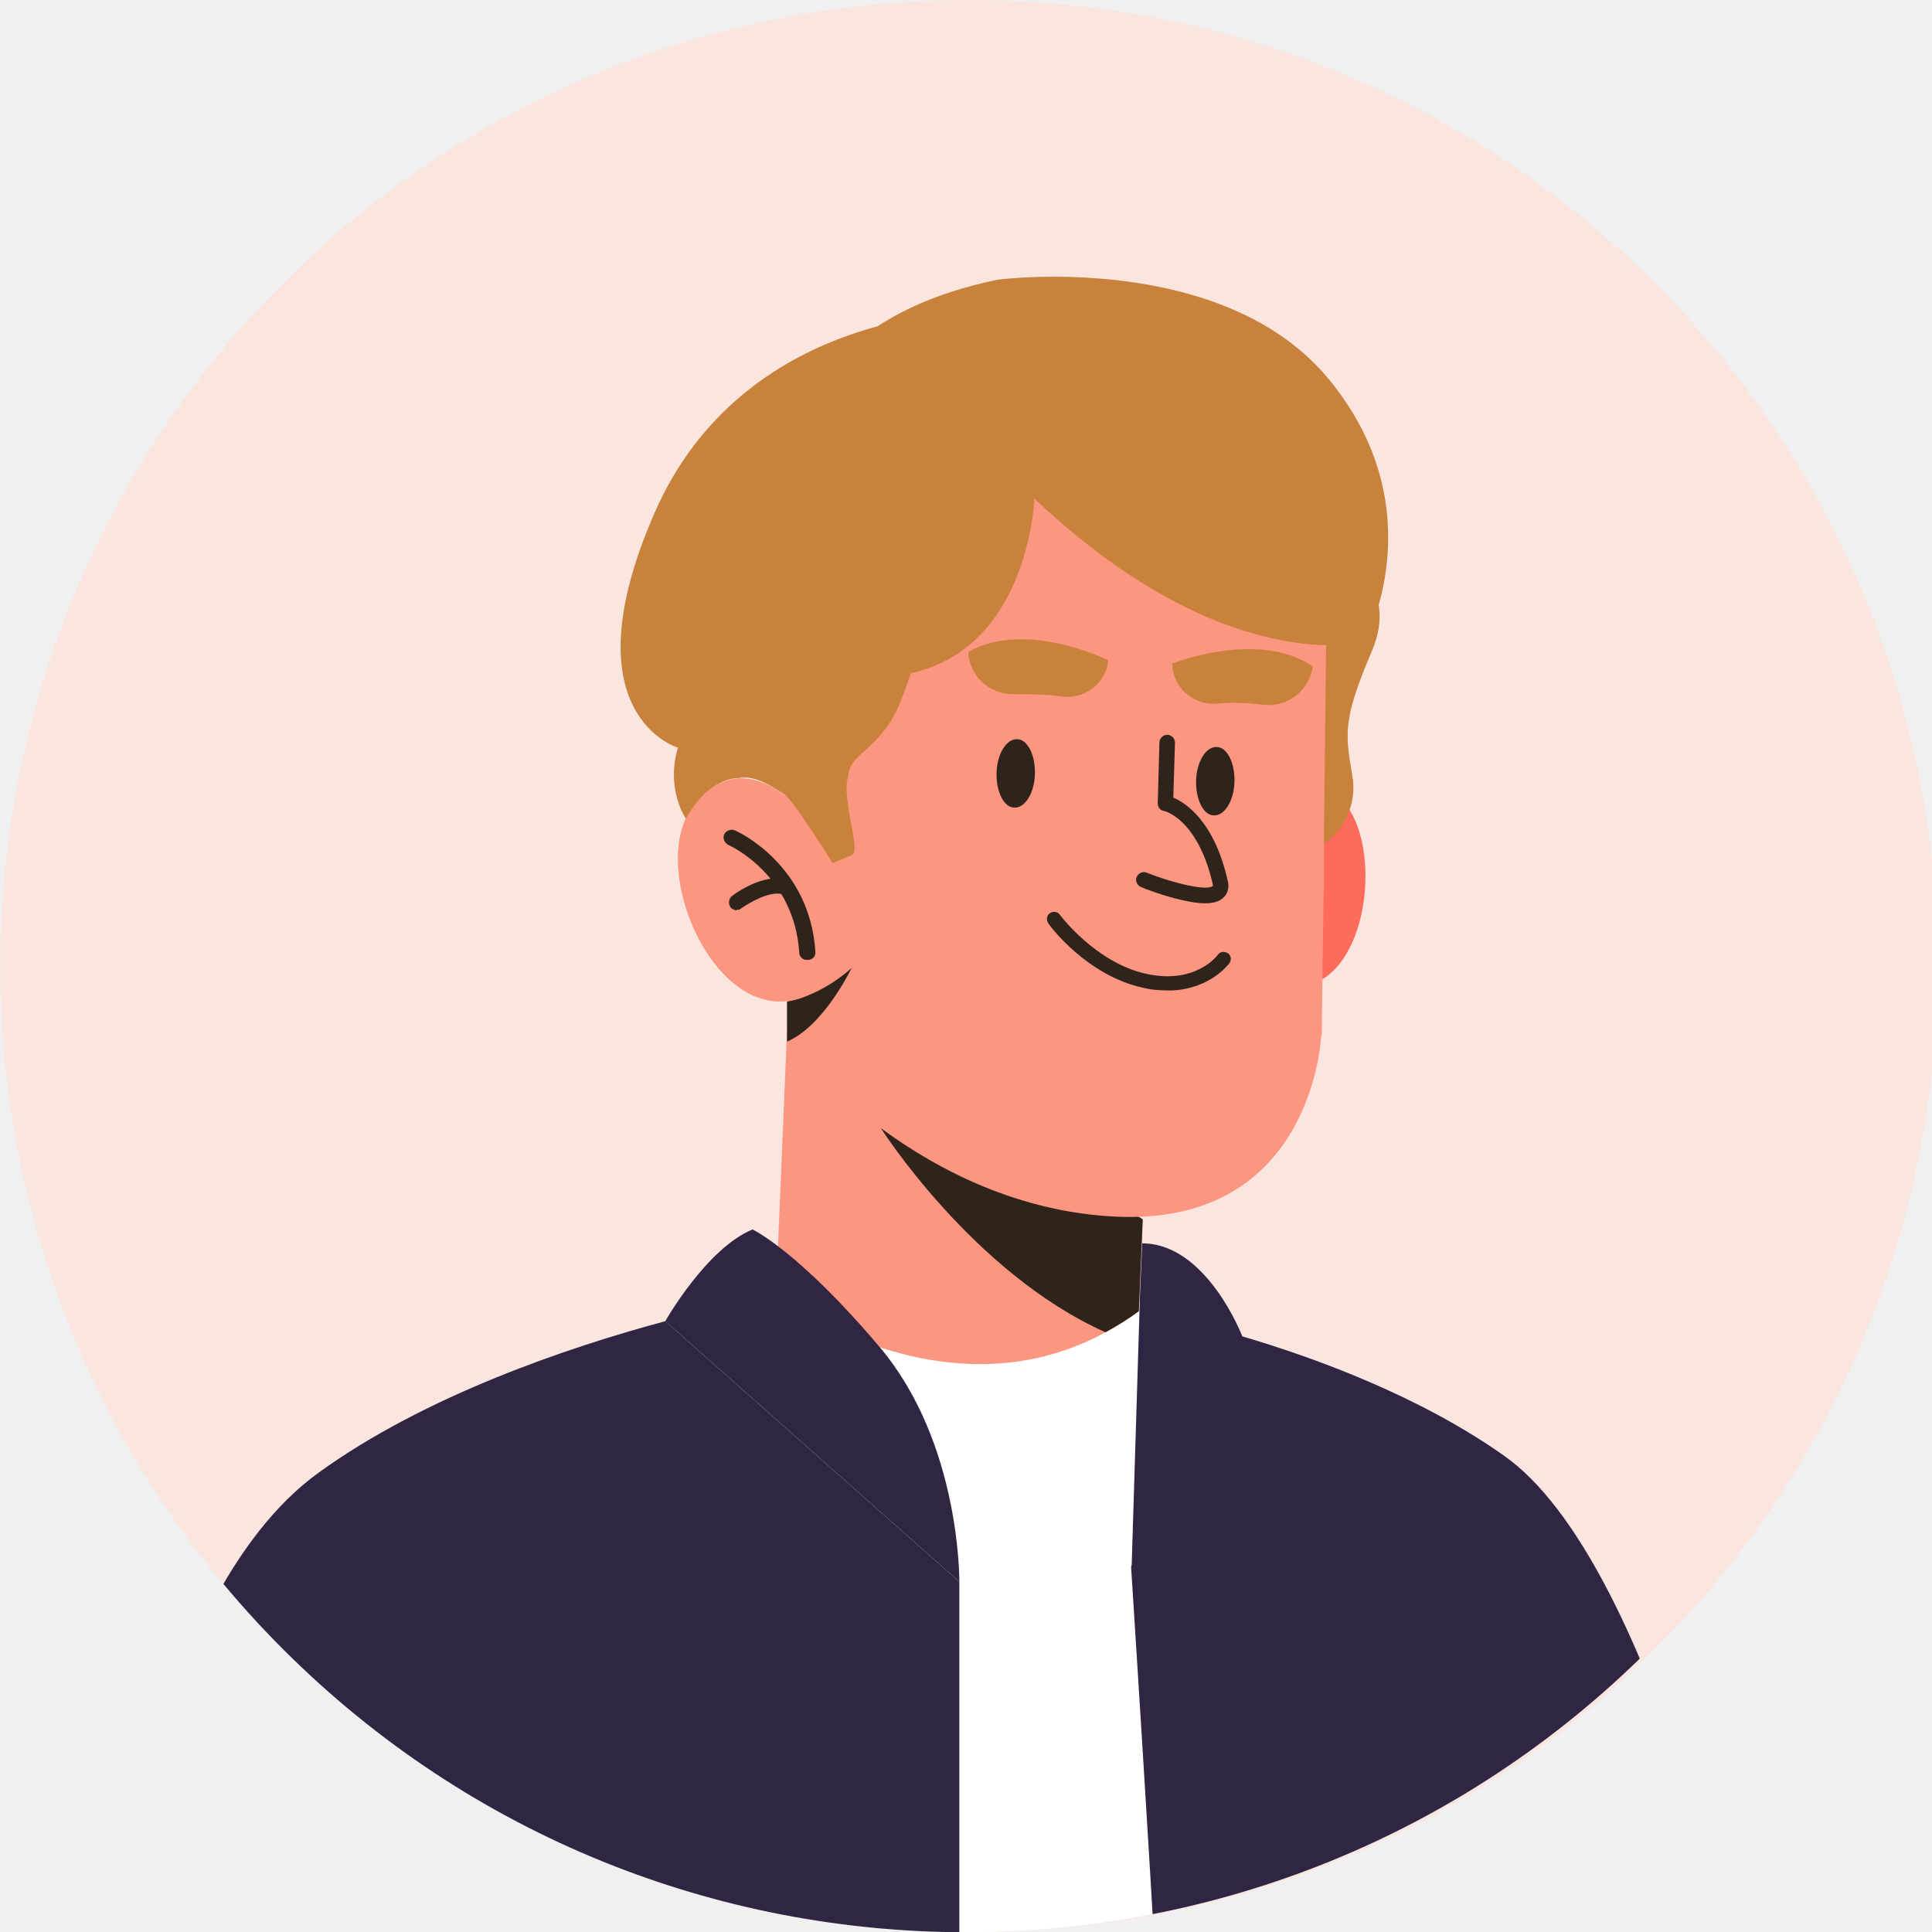
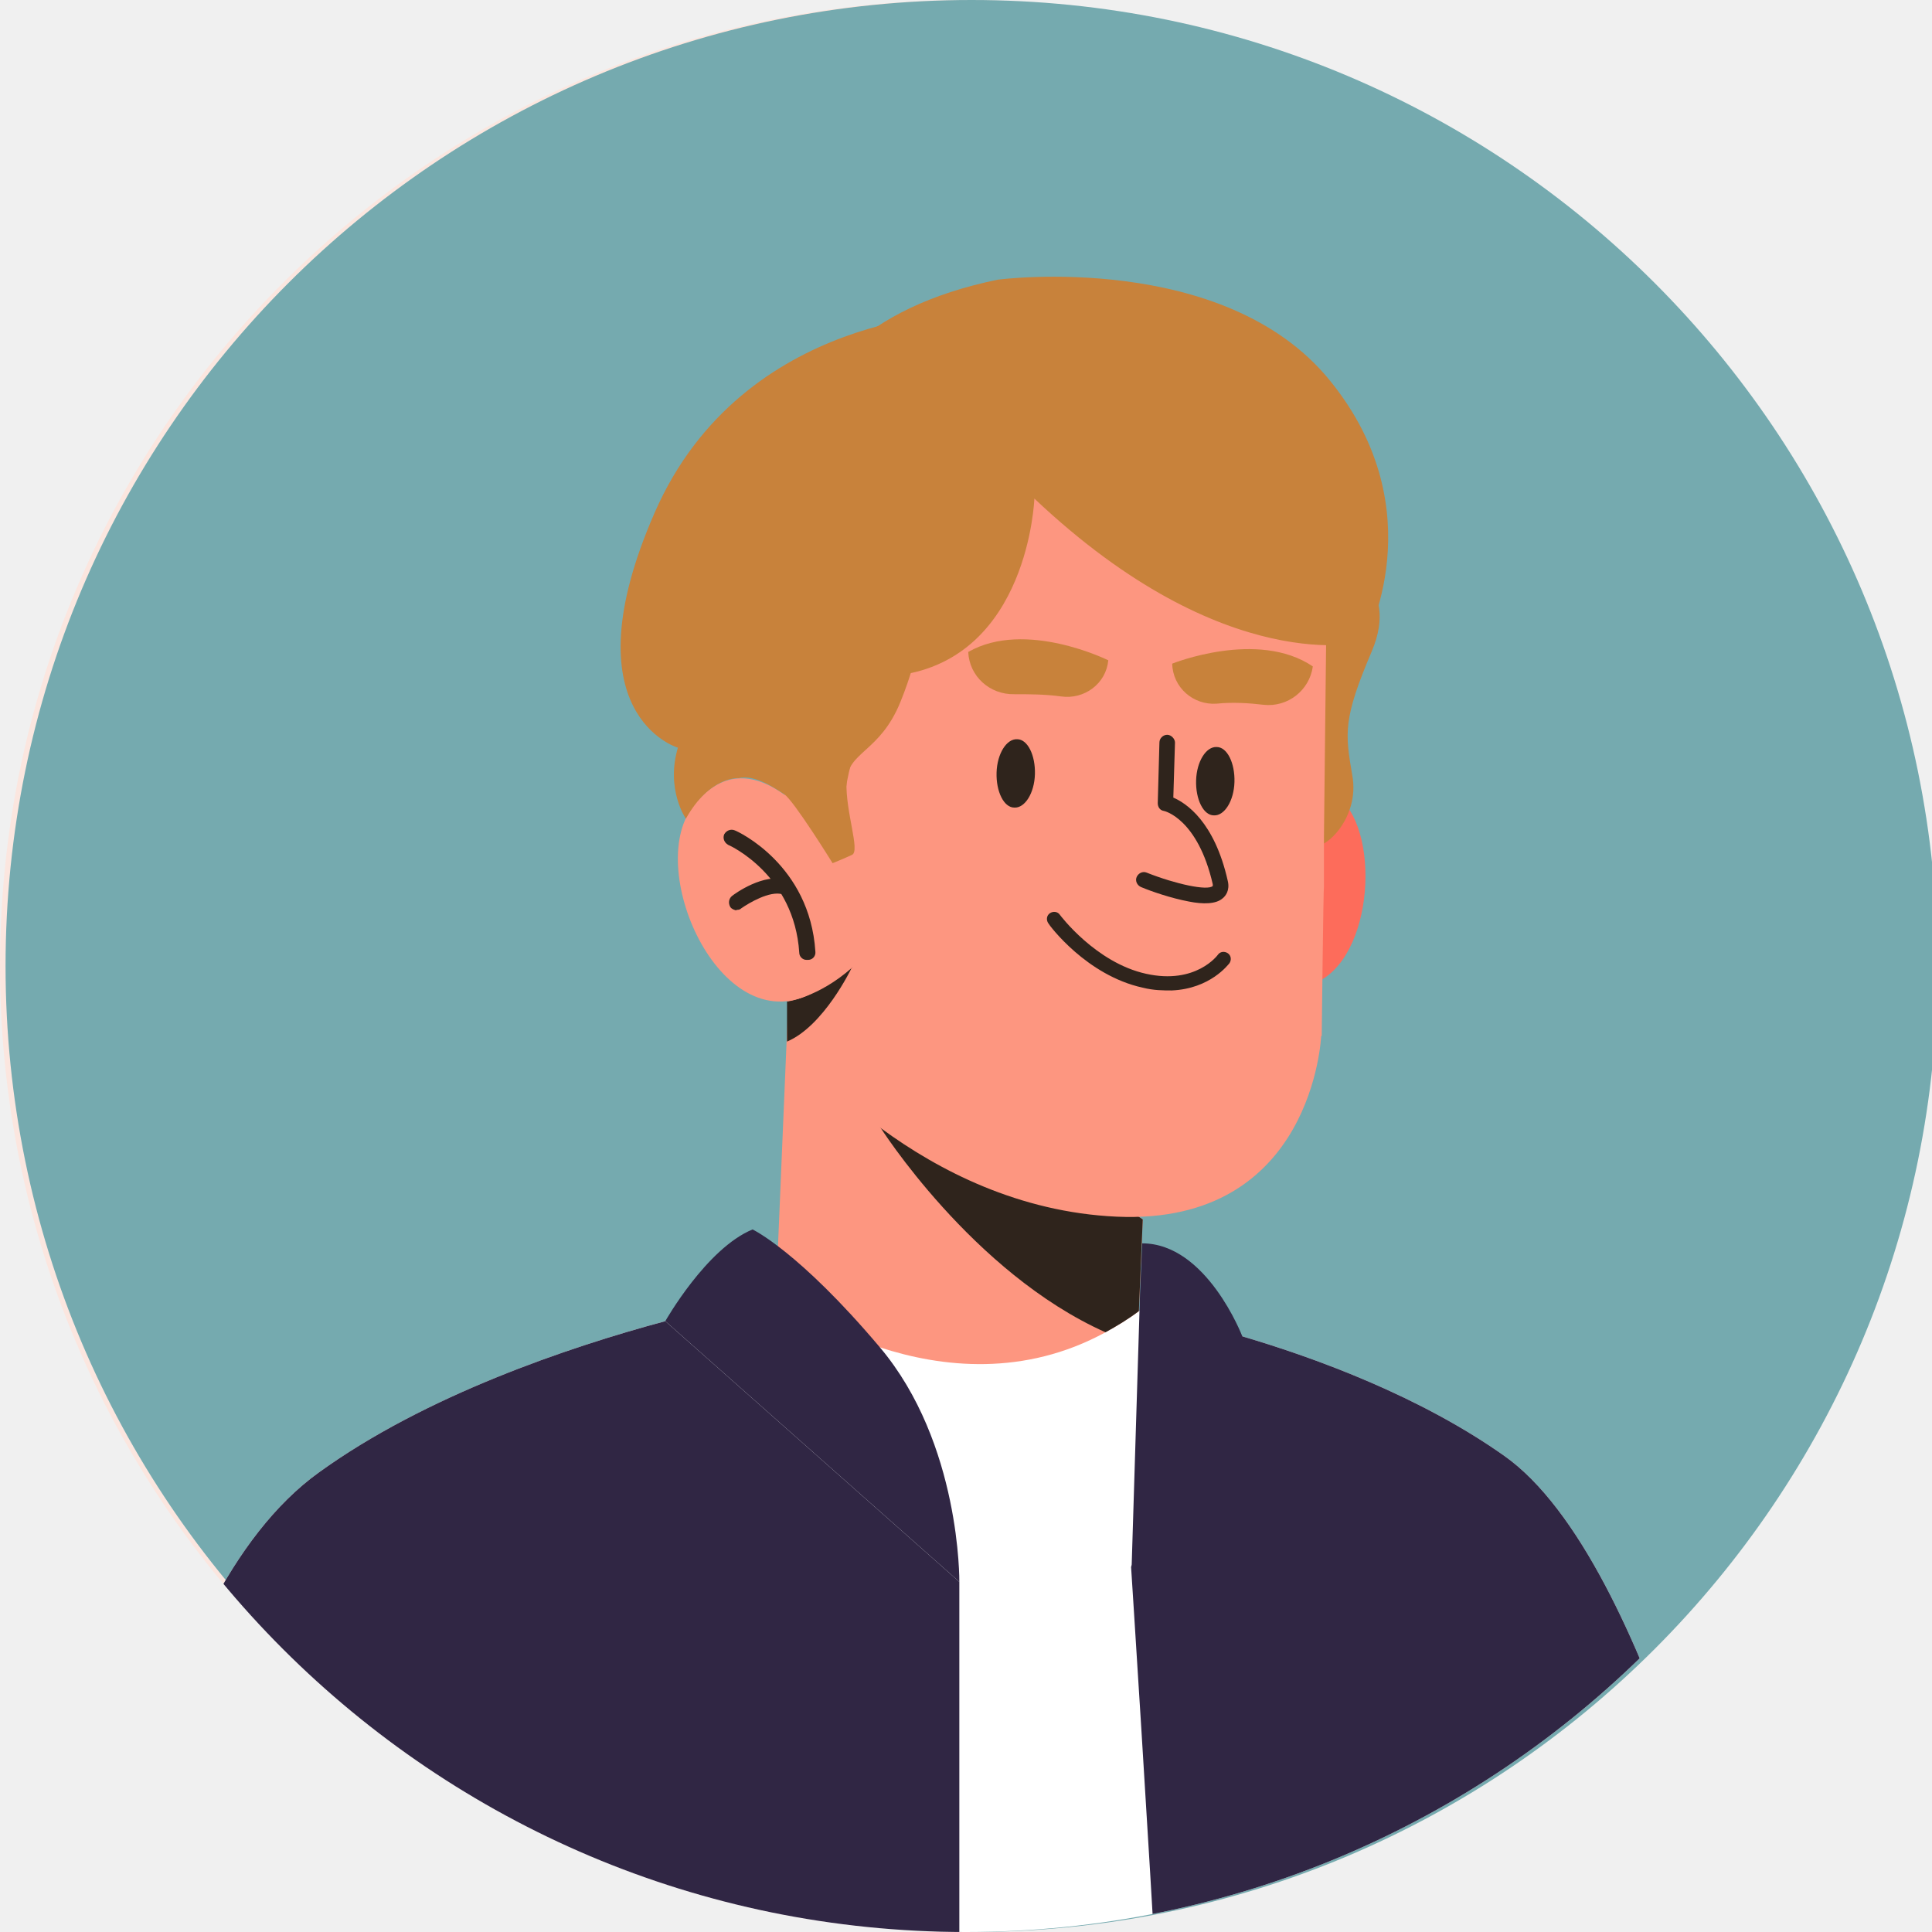
- <svg xmlns="http://www.w3.org/2000/svg" id="Layer_1" version="1.1" viewBox="0 0.2 347.6 347.6">
+ <svg xmlns="http://www.w3.org/2000/svg" id="Layer_1" version="1.1" viewBox="0 0 347.6 347.6">
  <defs>
    <style>
      .st0 {
        fill: none;
      }

      .st1 {
        fill: #fd6c5b;
      }

      .st2 {
        fill: #c8823b;
      }

      .st3 {
        fill: #fff;
      }

      .st4 {
+         fill: #75aaaf;
+       }
+ 
+       .st5 {
        fill: #302644;
      }

-       .st5 {
+       .st6 {
        fill: #fd9680;
      }

-       .st6 {
+       .st7 {
        fill: #2f241c;
      }

-       .st7 {
+       .st8 {
        clip-path: url(#clippath);
      }

-       .st8 {
+       .st9 {
        fill: #fbe6df;
      }
    </style>
    <clipPath id="clippath">
-       <circle class="st0" cx="173.8" cy="174" r="173.8" transform="translate(-72.1 173.9) rotate(-45)" />
+       <circle class="st0" cx="173.8" cy="173.8" r="173.8" />
    </clipPath>
  </defs>
-   <circle class="st8" cx="173.8" cy="174" r="173.8" transform="translate(-72.1 173.9) rotate(-45)" />
-   <circle class="st8" cx="174.8" cy="174" r="173.8" transform="translate(-71.8 174.6) rotate(-45)" />
-   <g class="st7">
+   <circle class="st9" cx="173.8" cy="173.8" r="173.8" />
+   <circle class="st4" cx="174.8" cy="173.8" r="173.8" />
+   <g class="st8">
    <g>
      <g>
        <g>
-           <path class="st3" d="M313.7,359.2H18.4s7-71.1,39-94.1c19.1-13.8,44.8-22.5,62.3-27.2,11.8-3.2,19.9-4.7,19.9-4.7l65.3,2.8s7.6,1.4,18.5,4.6c13.6,4,32.2,10.9,47.2,21.5,27,19,43.1,97.1,43.1,97.1Z" />
+           <path class="st3" d="M313.7,359H18.4s7-71.1,39-94.1c19.1-13.8,44.8-22.5,62.3-27.2,11.8-3.2,19.9-4.7,19.9-4.7l65.3,2.8s7.6,1.4,18.5,4.6c13.6,4,32.2,10.9,47.2,21.5,27,19,43.1,97.1,43.1,97.1h0Z" />
          <g>
            <g>
-               <path class="st5" d="M205.6,219.6l-.7,16.5c-2,1.5-4,2.7-6,3.8-29.3,16-59.3-6.6-59.3-6.6l2.4-57.1,56,38.2,7.6,5.2Z" />
-               <path class="st6" d="M205.6,219.6l-.7,16.5c-2,1.5-4,2.7-6,3.8-24-10.7-40.6-37-40.6-37l39.7,11.5,7.6,5.2Z" />
+               <path class="st6" d="M205.6,219.4l-.7,16.5c-2,1.5-4,2.7-6,3.8-29.3,16-59.3-6.6-59.3-6.6l2.4-57.1,56,38.2,7.6,5.2Z" />
+               <path class="st7" d="M205.6,219.4l-.7,16.5c-2,1.5-4,2.7-6,3.8-24-10.7-40.6-37-40.6-37l39.7,11.5,7.6,5.2h0Z" />
            </g>
-             <path class="st1" d="M229.3,147.4s9.8-10.7,14.6.6c4.8,11.3-.2,33.5-14.3,29.2l-.4-29.8Z" />
-             <path class="st2" d="M241.3,100.9s10.7,4.3,5.5,16.5c-5.2,12.2-4.8,14.7-3.5,22.3,1.4,7.6-4.9,13.5-7.1,12.7-2.2-.8-20.7-57.8,5.1-51.5Z" />
-             <path class="st5" d="M237.7,186.6s-1.4,34.1-36.8,32.5c-35.2-1.6-58-30.2-59.2-31.6,0,0,0,0,0,0v-7.2c0,0-.5-37.2-.5-37.2l-.2-19.9s-3-36,31.3-41c25-3.7,48.1,1.4,59.3,14.8.4.4.7.9,1,1.3,3.5,4.7,5.6,10.4,6,16.9l-.4,35.7v8.8c-.1,0-.4,26.9-.4,26.9Z" />
-             <path class="st6" d="M210.9,178.4c-1.6,0-3.3,0-5.3-.5-10.1-2.2-16.8-11.2-17-11.6-.4-.6-.3-1.4.3-1.8.6-.4,1.4-.3,1.8.3,0,0,6.4,8.6,15.5,10.6,9,2,12.9-3.4,12.9-3.4.4-.6,1.2-.7,1.8-.3.6.4.7,1.2.3,1.8-.2.2-3.4,4.6-10.4,4.9Z" />
-             <path class="st6" d="M213.9,162.4c-3.2-.6-6.7-1.8-8.6-2.6-.7-.3-1.1-1.1-.8-1.8.3-.7,1.1-1.1,1.8-.8,5.3,2.1,11,3.3,11.9,2.4h0s0-.1,0-.3c-2.7-11.8-8.7-13.2-8.8-13.2-.7-.1-1.1-.7-1.1-1.4l.3-10.9c0-.8.7-1.4,1.4-1.4.8,0,1.4.7,1.4,1.4l-.3,9.9c2.3,1,7.4,4.3,9.8,15,.4,1.7-.4,2.7-.9,3.1-1.2,1.1-3.6,1.1-6.1.6Z" />
-             <path class="st2" d="M174.2,117.5h0c.2,4.4,3.9,7.7,8.3,7.6,2.6,0,5.5,0,8.4.4,4.2.6,8.1-2.3,8.5-6.5h0s-14.9-7.4-25.2-1.5Z" />
-             <path class="st2" d="M236.2,120.1h0c-.6,4.3-4.5,7.4-8.9,6.9-2.5-.3-5.5-.5-8.4-.2-4.2.3-7.9-2.9-8-7.2h0s15.4-6.2,25.3.5Z" />
+             <path class="st1" d="M229.3,147.2s9.8-10.7,14.6.6-.2,33.5-14.3,29.2l-.4-29.8h0Z" />
+             <path class="st2" d="M241.3,100.7s10.7,4.3,5.5,16.5-4.8,14.7-3.5,22.3c1.4,7.6-4.9,13.5-7.1,12.7-2.2-.8-20.7-57.8,5.1-51.5Z" />
+             <path class="st6" d="M237.7,186.4s-1.4,34.1-36.8,32.5c-35.2-1.6-58-30.2-59.2-31.6h0v-7.2l-.5-37.2-.2-19.9s-3-36,31.3-41c25-3.7,48.1,1.4,59.3,14.8.4.4.7.9,1,1.3,3.5,4.7,5.6,10.4,6,16.9l-.4,35.7v8.8c-.1,0-.4,26.9-.4,26.9h-.1Z" />
+             <path class="st7" d="M210.9,178.2c-1.6,0-3.3,0-5.3-.5-10.1-2.2-16.8-11.2-17-11.6-.4-.6-.3-1.4.3-1.8.6-.4,1.4-.3,1.8.3,0,0,6.4,8.6,15.5,10.6,9,2,12.9-3.4,12.9-3.4.4-.6,1.2-.7,1.8-.3s.7,1.2.3,1.8c-.2.2-3.4,4.6-10.4,4.9h0Z" />
+             <path class="st7" d="M213.9,162.2c-3.2-.6-6.7-1.8-8.6-2.6-.7-.3-1.1-1.1-.8-1.8s1.1-1.1,1.8-.8c5.3,2.1,11,3.3,11.9,2.4h0v-.3c-2.7-11.8-8.7-13.2-8.8-13.2-.7-.1-1.1-.7-1.1-1.4l.3-10.9c0-.8.7-1.4,1.4-1.4s1.4.7,1.4,1.4l-.3,9.9c2.3,1,7.4,4.3,9.8,15,.4,1.7-.4,2.7-.9,3.1-1.2,1.1-3.6,1.1-6.1.6h0Z" />
+             <path class="st2" d="M174.2,117.3h0c.2,4.4,3.9,7.7,8.3,7.6,2.6,0,5.5,0,8.4.4,4.2.6,8.1-2.3,8.5-6.5h0s-14.9-7.4-25.2-1.5Z" />
+             <path class="st2" d="M236.2,119.9h0c-.6,4.3-4.5,7.4-8.9,6.9-2.5-.3-5.5-.5-8.4-.2-4.2.3-7.9-2.9-8-7.2h0s15.4-6.2,25.3.5h0Z" />
            <g>
-               <path class="st6" d="M186.2,139.5c-.1,3.4-1.8,6.1-3.7,6-1.9,0-3.3-2.9-3.2-6.3.1-3.4,1.8-6.1,3.7-6,1.9,0,3.3,2.9,3.2,6.3Z" />
-               <path class="st6" d="M222.1,140.9c-.1,3.4-1.8,6.1-3.7,6-1.9,0-3.3-2.9-3.2-6.3.1-3.4,1.8-6.1,3.7-6,1.9,0,3.3,2.9,3.2,6.3Z" />
+               <path class="st7" d="M186.2,139.3c-.1,3.4-1.8,6.1-3.7,6-1.9,0-3.3-2.9-3.2-6.3.1-3.4,1.8-6.1,3.7-6,1.9,0,3.3,2.9,3.2,6.3Z" />
+               <path class="st7" d="M222.1,140.7c-.1,3.4-1.8,6.1-3.7,6-1.9,0-3.3-2.9-3.2-6.3.1-3.4,1.8-6.1,3.7-6,1.9,0,3.3,2.9,3.2,6.3Z" />
            </g>
-             <path class="st6" d="M153.3,174.2c-.2.4-5.1,10.6-11.7,13.4,0,0,0,0,0,0v-7.2c0,0,5.6-.7,11.7-6.1Z" />
-             <path class="st5" d="M148,150.3s-12.8-18.9-23.4-4.9c-8.7,11.5,5.5,43,22.2,33.1l1.2-28.2Z" />
-             <path class="st6" d="M145.2,172.9c0,0,.1,0,.2,0,.8,0,1.4-.7,1.3-1.5-1-15.6-13.9-21.6-14.5-21.8-.7-.3-1.5,0-1.9.7-.3.7,0,1.5.7,1.9h0c.5.2,11.9,5.5,12.8,19.4,0,.7.6,1.3,1.3,1.3Z" />
-             <path class="st6" d="M132.5,163.9c.3,0,.6,0,.9-.3,1.3-.9,5.1-3.2,7.4-2.5.7.2,1.5-.2,1.7-.9.2-.7-.2-1.5-.9-1.7-4.2-1.3-9.4,2.5-9.9,2.9-.6.5-.7,1.3-.3,2,.3.4.7.5,1.1.6Z" />
+             <path class="st7" d="M153.3,174c-.2.4-5.1,10.6-11.7,13.4h0v-7.2s5.6-.7,11.7-6.1h0Z" />
+             <path class="st6" d="M148,150.1s-12.8-18.9-23.4-4.9c-8.7,11.5,5.5,43,22.2,33.1l1.2-28.2h0Z" />
+             <path class="st7" d="M145.2,172.7h.2c.8,0,1.4-.7,1.3-1.5-1-15.6-13.9-21.6-14.5-21.8-.7-.3-1.5,0-1.9.7-.3.7,0,1.5.7,1.9h0c.5.2,11.9,5.5,12.8,19.4,0,.7.6,1.3,1.3,1.3h0Z" />
+             <path class="st7" d="M132.5,163.7c.3,0,.6,0,.9-.3,1.3-.9,5.1-3.2,7.4-2.5.7.2,1.5-.2,1.7-.9s-.2-1.5-.9-1.7c-4.2-1.3-9.4,2.5-9.9,2.9-.6.5-.7,1.3-.3,2,.3.4.7.5,1.1.6h0Z" />
          </g>
        </g>
-         <path class="st2" d="M166.2,110.4s-.5,7-4.2,16.1c-3.7,9.1-9.5,8.9-9.7,14.3-.2,5.5,2.5,12.5,1,13.2-1.5.7-3.5,1.5-3.5,1.5,0,0-7-11.3-8.7-12.4-1.7-1.1-5.3-3.6-8.2-2.9,0,0-5.2-.4-9.5,7.3,0,0-3.7-5.3-1.4-12.9,2.4-7.6,6-5,5.8-12.7-.2-7.6.3-8.9.3-8.9l38.1-2.7Z" />
-         <path class="st4" d="M135.4,221.4s8.3,3.9,22.9,21.2c14.6,17.3,14.3,42.2,14.3,42.2l-52.9-46.9s7.4-13.1,15.7-16.5Z" />
-         <path class="st4" d="M172.6,284.8v74.4H18.4s7-71.1,39-94.1c19.1-13.8,44.8-22.5,62.3-27.2l52.9,46.9Z" />
-         <path class="st4" d="M205.1,233.3l-1.5,48.8s19.5-20.8,19.9-41.5c0,0-6.4-16.7-18-16.7l-.4,9.3Z" />
-         <path class="st4" d="M313.7,359.2h-105.5c-1.3-24.3-4.7-77.1-4.7-77.1l19.9-41.5c13.6,4,32.2,10.9,47.2,21.5,27,19,43.1,97.1,43.1,97.1Z" />
+         <path class="st2" d="M166.2,110.2s-.5,7-4.2,16.1-9.5,8.9-9.7,14.3c-.2,5.5,2.5,12.5,1,13.2s-3.5,1.5-3.5,1.5c0,0-7-11.3-8.7-12.4-1.7-1.1-5.3-3.6-8.2-2.9,0,0-5.2-.4-9.5,7.3,0,0-3.7-5.3-1.4-12.9,2.4-7.6,6-5,5.8-12.7-.2-7.6.3-8.9.3-8.9l38.1-2.7h0Z" />
+         <path class="st5" d="M135.4,221.2s8.3,3.9,22.9,21.2c14.6,17.3,14.3,42.2,14.3,42.2l-52.9-46.9s7.4-13.1,15.7-16.5h0Z" />
+         <path class="st5" d="M172.6,284.6v74.4H18.4s7-71.1,39-94.1c19.1-13.8,44.8-22.5,62.3-27.2l52.9,46.9Z" />
+         <path class="st5" d="M205.1,233.1l-1.5,48.8s19.5-20.8,19.9-41.5c0,0-6.4-16.7-18-16.7l-.4,9.3h0Z" />
+         <path class="st5" d="M313.7,359h-105.5c-1.3-24.3-4.7-77.1-4.7-77.1l19.9-41.5c13.6,4,32.2,10.9,47.2,21.5,27,19,43.1,97.1,43.1,97.1Z" />
      </g>
-       <path class="st2" d="M151.6,112.3s6.7,13.3,3.1,21c-3.6,7.7-2.9,16.8-2.9,16.8,0,0-13.7-11.3-10.4-29.1,3.4-17.9,10.1-8.7,10.1-8.7Z" />
-       <path class="st2" d="M179.7,50.5s40.6-5.3,59.6,18.2c19.1,23.5,6.2,47,6.2,47,0,0-24.9,6.8-59.4-25.8,0,0-1,28.7-24.5,31.8-23.5,3.1-19.6-19.6-19.6-19.6,0,0-12.1-41.4,37.6-51.6Z" />
-       <path class="st2" d="M173.9,56.5s-40.2-.4-56.1,35.9c-15.9,36.3,4.1,42.3,4.1,42.3l16.5,2.2,19.9-31.5,15.6-48.9Z" />
+       <path class="st2" d="M151.6,112.1s6.7,13.3,3.1,21c-3.6,7.7-2.9,16.8-2.9,16.8,0,0-13.7-11.3-10.4-29.1,3.4-17.9,10.1-8.7,10.1-8.7h0Z" />
+       <path class="st2" d="M179.7,50.3s40.6-5.3,59.6,18.2c19.1,23.5,6.2,47,6.2,47,0,0-24.9,6.8-59.4-25.8,0,0-1,28.7-24.5,31.8-23.5,3.1-19.6-19.6-19.6-19.6,0,0-12.1-41.4,37.6-51.6h.1Z" />
+       <path class="st2" d="M173.9,56.3s-40.2-.4-56.1,35.9c-15.9,36.3,4.1,42.3,4.1,42.3l16.5,2.2,19.9-31.5s15.6-48.9,15.6-48.9Z" />
    </g>
  </g>
</svg>
